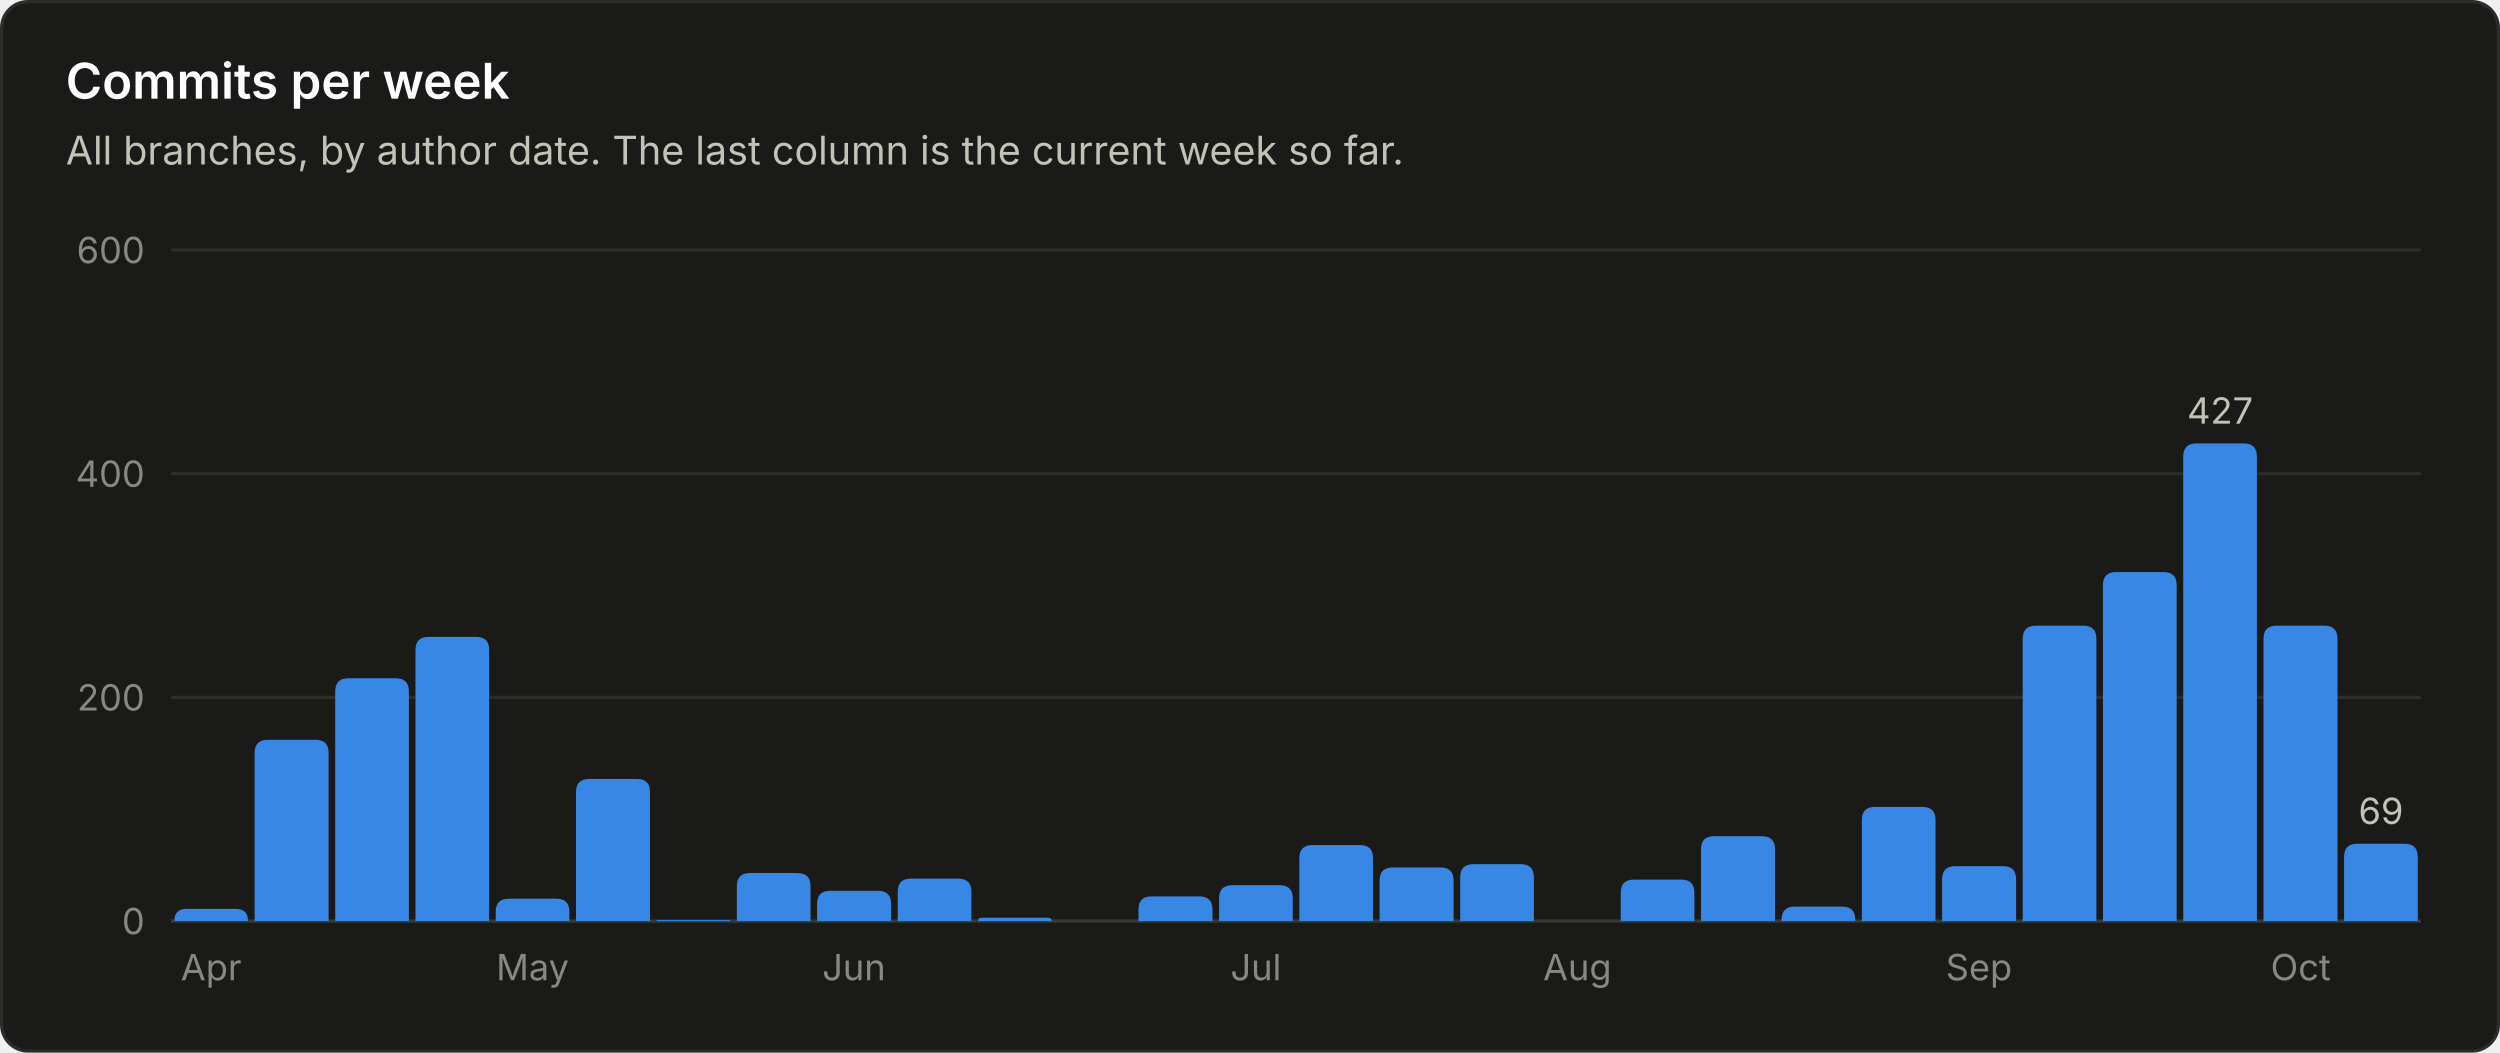
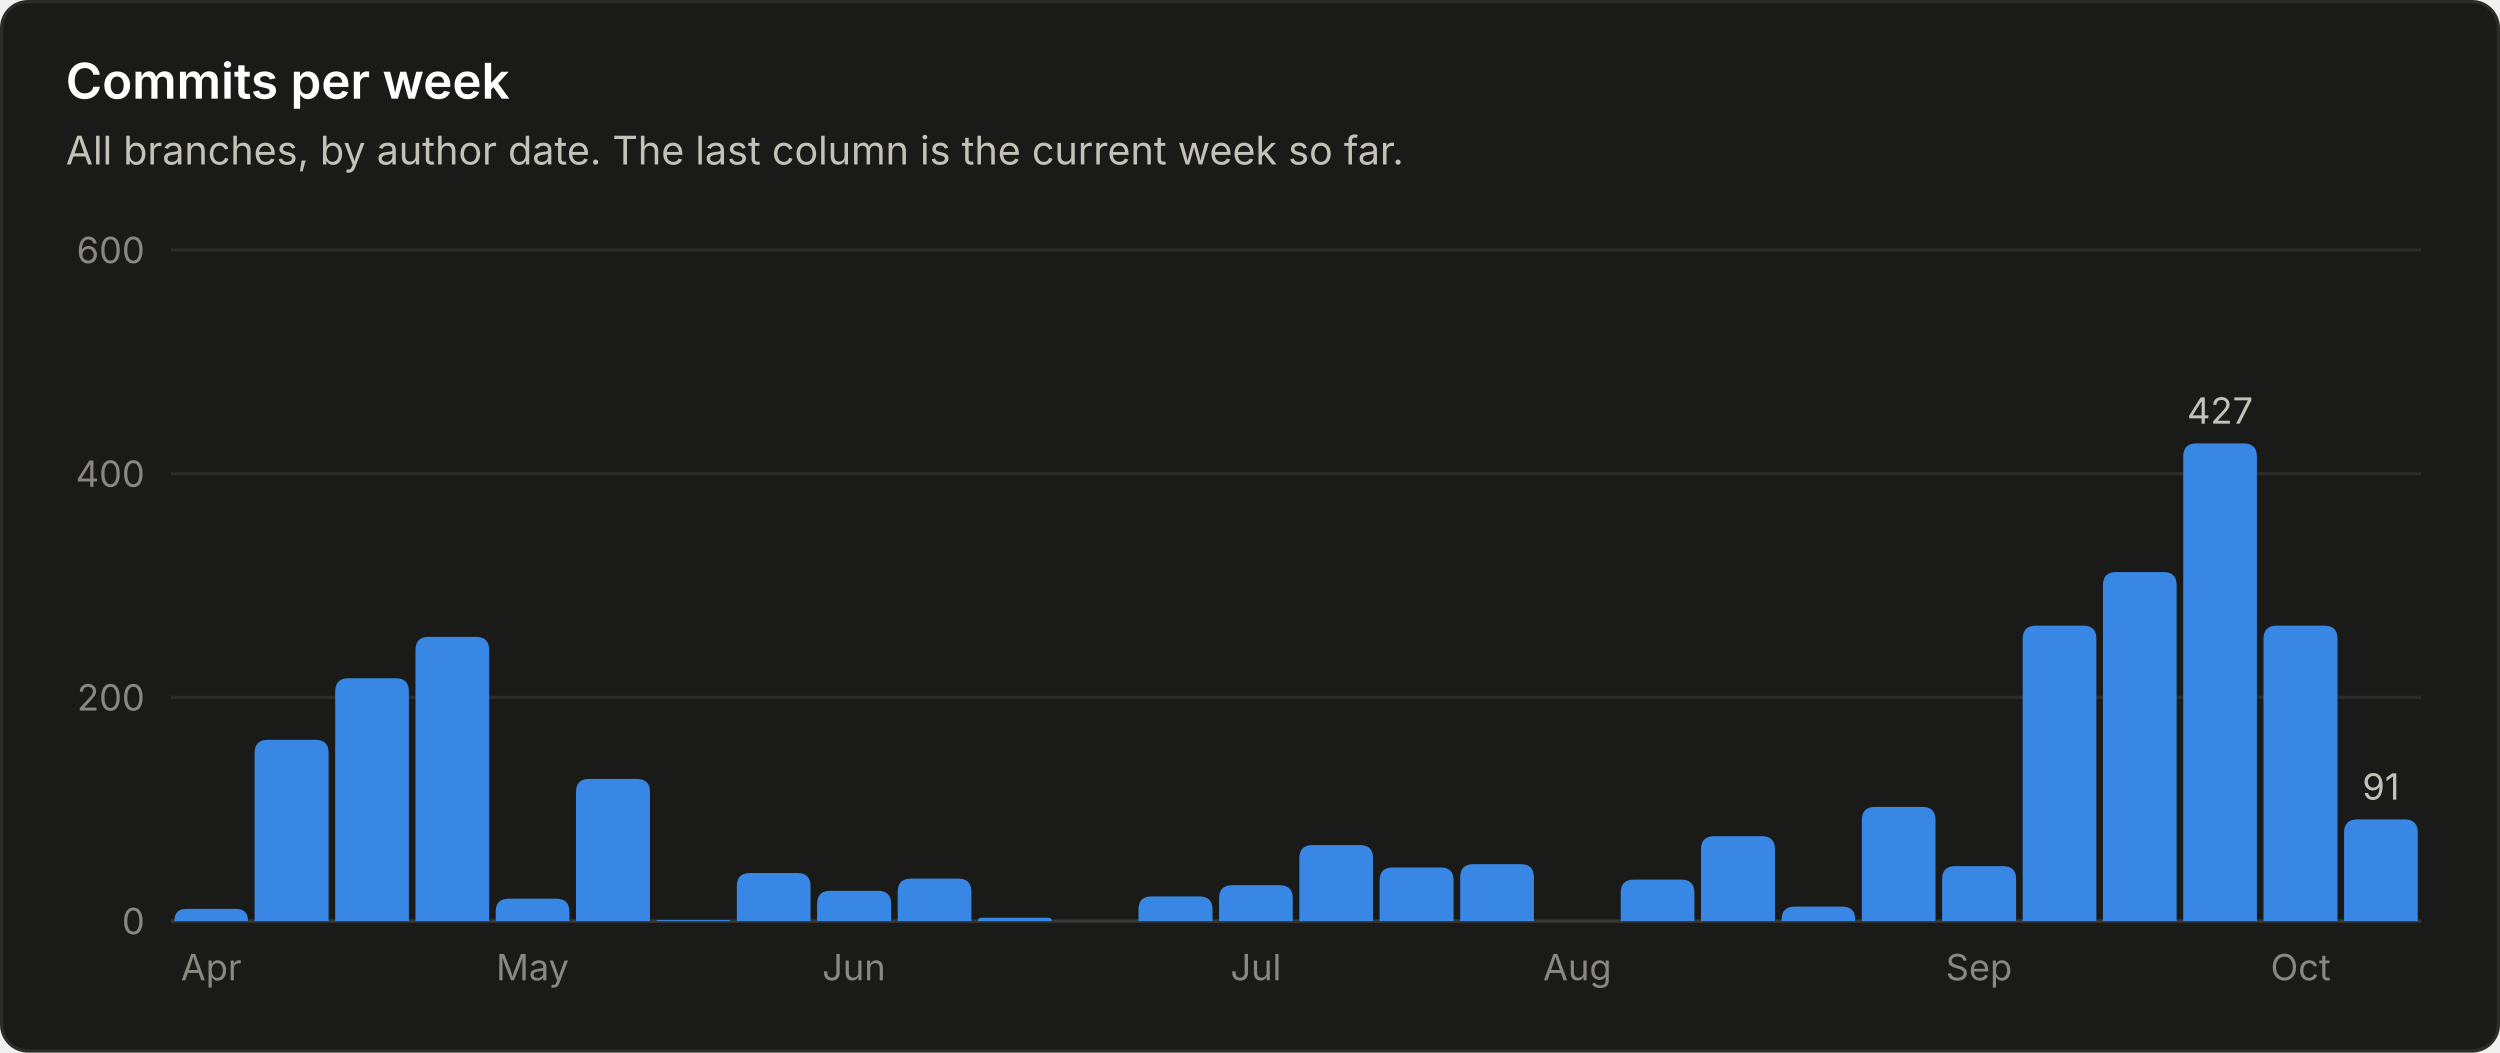
<svg xmlns="http://www.w3.org/2000/svg" viewBox="0 0 760 320" width="760" height="320" role="img" font-family="system-ui, -apple-system, 'Segoe UI', sans-serif">
  <rect x="0.5" y="0.5" width="759" height="319" rx="8" fill="#1a1a19" stroke="#2c2c2a" />
  <text x="20.0" y="30.0" fill="#ffffff" font-size="15" font-weight="600" text-anchor="start">Commits per week</text>
  <text x="20.0" y="50.0" fill="#c3c2b7" font-size="12" font-weight="400" text-anchor="start">All branches, by author date. The last column is the current week so far.</text>
  <line x1="52" y1="280.0" x2="736" y2="280.0" stroke="#383835" stroke-width="1" />
  <text x="44.0" y="284.0" fill="#898781" font-size="11" font-weight="400" text-anchor="end">0</text>
  <line x1="52" y1="212.0" x2="736" y2="212.0" stroke="#2c2c2a" stroke-width="1" />
  <text x="44.0" y="216.0" fill="#898781" font-size="11" font-weight="400" text-anchor="end">200</text>
  <line x1="52" y1="144.0" x2="736" y2="144.0" stroke="#2c2c2a" stroke-width="1" />
  <text x="44.0" y="148.0" fill="#898781" font-size="11" font-weight="400" text-anchor="end">400</text>
  <line x1="52" y1="76.0" x2="736" y2="76.0" stroke="#2c2c2a" stroke-width="1" />
  <text x="44.0" y="80.0" fill="#898781" font-size="11" font-weight="400" text-anchor="end">600</text>
  <path d="M53.0 280.0 V280.0 Q53.0 276.3 56.7 276.3 H71.7 Q75.4 276.3 75.4 280.0 V280.0 Z" fill="#3987e5" />
  <text x="64.2" y="298.0" fill="#898781" font-size="11" font-weight="400" text-anchor="middle">Apr</text>
  <path d="M77.4 280.0 V228.9 Q77.4 224.9 81.4 224.9 H95.9 Q99.9 224.9 99.9 228.9 V280.0 Z" fill="#3987e5" />
  <path d="M101.9 280.0 V210.2 Q101.9 206.2 105.9 206.2 H120.3 Q124.3 206.2 124.3 210.2 V280.0 Z" fill="#3987e5" />
  <path d="M126.3 280.0 V197.6 Q126.3 193.6 130.3 193.6 H144.7 Q148.7 193.6 148.7 197.6 V280.0 Z" fill="#3987e5" />
  <path d="M150.7 280.0 V277.2 Q150.7 273.2 154.7 273.2 H169.1 Q173.1 273.2 173.1 277.2 V280.0 Z" fill="#3987e5" />
  <text x="161.9" y="298.0" fill="#898781" font-size="11" font-weight="400" text-anchor="middle">May</text>
  <path d="M175.1 280.0 V240.8 Q175.1 236.8 179.1 236.8 H193.6 Q197.6 236.8 197.6 240.8 V280.0 Z" fill="#3987e5" />
  <path d="M199.6 280.0 V280.0 Q199.6 279.7 199.9 279.7 H221.7 Q222.0 279.7 222.0 280.0 V280.0 Z" fill="#3987e5" />
  <path d="M224.0 280.0 V269.4 Q224.0 265.4 228.0 265.4 H242.4 Q246.4 265.4 246.4 269.4 V280.0 Z" fill="#3987e5" />
  <path d="M248.4 280.0 V274.8 Q248.4 270.8 252.4 270.8 H266.9 Q270.9 270.8 270.9 274.8 V280.0 Z" fill="#3987e5" />
  <text x="259.6" y="298.0" fill="#898781" font-size="11" font-weight="400" text-anchor="middle">Jun</text>
  <path d="M272.9 280.0 V271.1 Q272.9 267.1 276.9 267.1 H291.3 Q295.3 267.1 295.3 271.1 V280.0 Z" fill="#3987e5" />
  <path d="M297.3 280.0 V280.0 Q297.3 279.0 298.3 279.0 H318.7 Q319.7 279.0 319.7 280.0 V280.0 Z" fill="#3987e5" />
  <path d="M346.1 280.0 V276.5 Q346.1 272.5 350.1 272.5 H364.6 Q368.6 272.5 368.6 276.5 V280.0 Z" fill="#3987e5" />
  <path d="M370.6 280.0 V273.1 Q370.6 269.1 374.6 269.1 H389.0 Q393.0 269.1 393.0 273.1 V280.0 Z" fill="#3987e5" />
  <text x="381.8" y="298.0" fill="#898781" font-size="11" font-weight="400" text-anchor="middle">Jul</text>
  <path d="M395.0 280.0 V260.9 Q395.0 256.9 399.0 256.9 H413.4 Q417.4 256.9 417.4 260.9 V280.0 Z" fill="#3987e5" />
  <path d="M419.4 280.0 V267.7 Q419.4 263.7 423.4 263.7 H437.9 Q441.9 263.7 441.9 267.7 V280.0 Z" fill="#3987e5" />
  <path d="M443.9 280.0 V266.7 Q443.9 262.7 447.9 262.7 H462.3 Q466.3 262.7 466.3 266.7 V280.0 Z" fill="#3987e5" />
  <text x="479.5" y="298.0" fill="#898781" font-size="11" font-weight="400" text-anchor="middle">Aug</text>
  <path d="M492.7 280.0 V271.4 Q492.7 267.4 496.7 267.4 H511.1 Q515.1 267.4 515.1 271.4 V280.0 Z" fill="#3987e5" />
  <path d="M517.1 280.0 V258.2 Q517.1 254.2 521.1 254.2 H535.6 Q539.6 254.2 539.6 258.2 V280.0 Z" fill="#3987e5" />
  <path d="M541.6 280.0 V279.6 Q541.6 275.6 545.6 275.6 H560.0 Q564.0 275.6 564.0 279.6 V280.0 Z" fill="#3987e5" />
  <path d="M566.0 280.0 V249.3 Q566.0 245.3 570.0 245.3 H584.4 Q588.4 245.3 588.4 249.3 V280.0 Z" fill="#3987e5" />
  <path d="M590.4 280.0 V267.3 Q590.4 263.3 594.4 263.3 H608.9 Q612.9 263.3 612.9 267.3 V280.0 Z" fill="#3987e5" />
  <text x="601.6" y="298.0" fill="#898781" font-size="11" font-weight="400" text-anchor="middle">Sep</text>
  <path d="M614.9 280.0 V194.2 Q614.9 190.2 618.9 190.2 H633.3 Q637.3 190.2 637.3 194.2 V280.0 Z" fill="#3987e5" />
  <path d="M639.3 280.0 V177.9 Q639.3 173.9 643.3 173.9 H657.7 Q661.7 173.9 661.7 177.9 V280.0 Z" fill="#3987e5" />
  <path d="M663.7 280.0 V138.8 Q663.7 134.8 667.7 134.8 H682.1 Q686.1 134.8 686.1 138.8 V280.0 Z" fill="#3987e5" />
  <text x="674.9" y="128.8" fill="#c3c2b7" font-size="11" font-weight="400" text-anchor="middle">427</text>
  <path d="M688.1 280.0 V194.2 Q688.1 190.2 692.1 190.2 H706.6 Q710.6 190.2 710.6 194.2 V280.0 Z" fill="#3987e5" />
  <text x="699.4" y="298.0" fill="#898781" font-size="11" font-weight="400" text-anchor="middle">Oct</text>
-   <path d="M712.6 280.0 V260.5 Q712.6 256.5 716.6 256.5 H731.0 Q735.0 256.5 735.0 260.5 V280.0 Z" fill="#3987e5" />
-   <text x="723.8" y="250.5" fill="#c3c2b7" font-size="11" font-weight="400" text-anchor="middle">69</text>
+   <path d="M712.6 280.0 V253.1 Q712.6 249.1 716.6 249.1 H731.0 Q735.0 249.1 735.0 253.1 V280.0 Z" fill="#3987e5" />
+   <text x="723.8" y="243.1" fill="#c3c2b7" font-size="11" font-weight="400" text-anchor="middle">91</text>
</svg>
